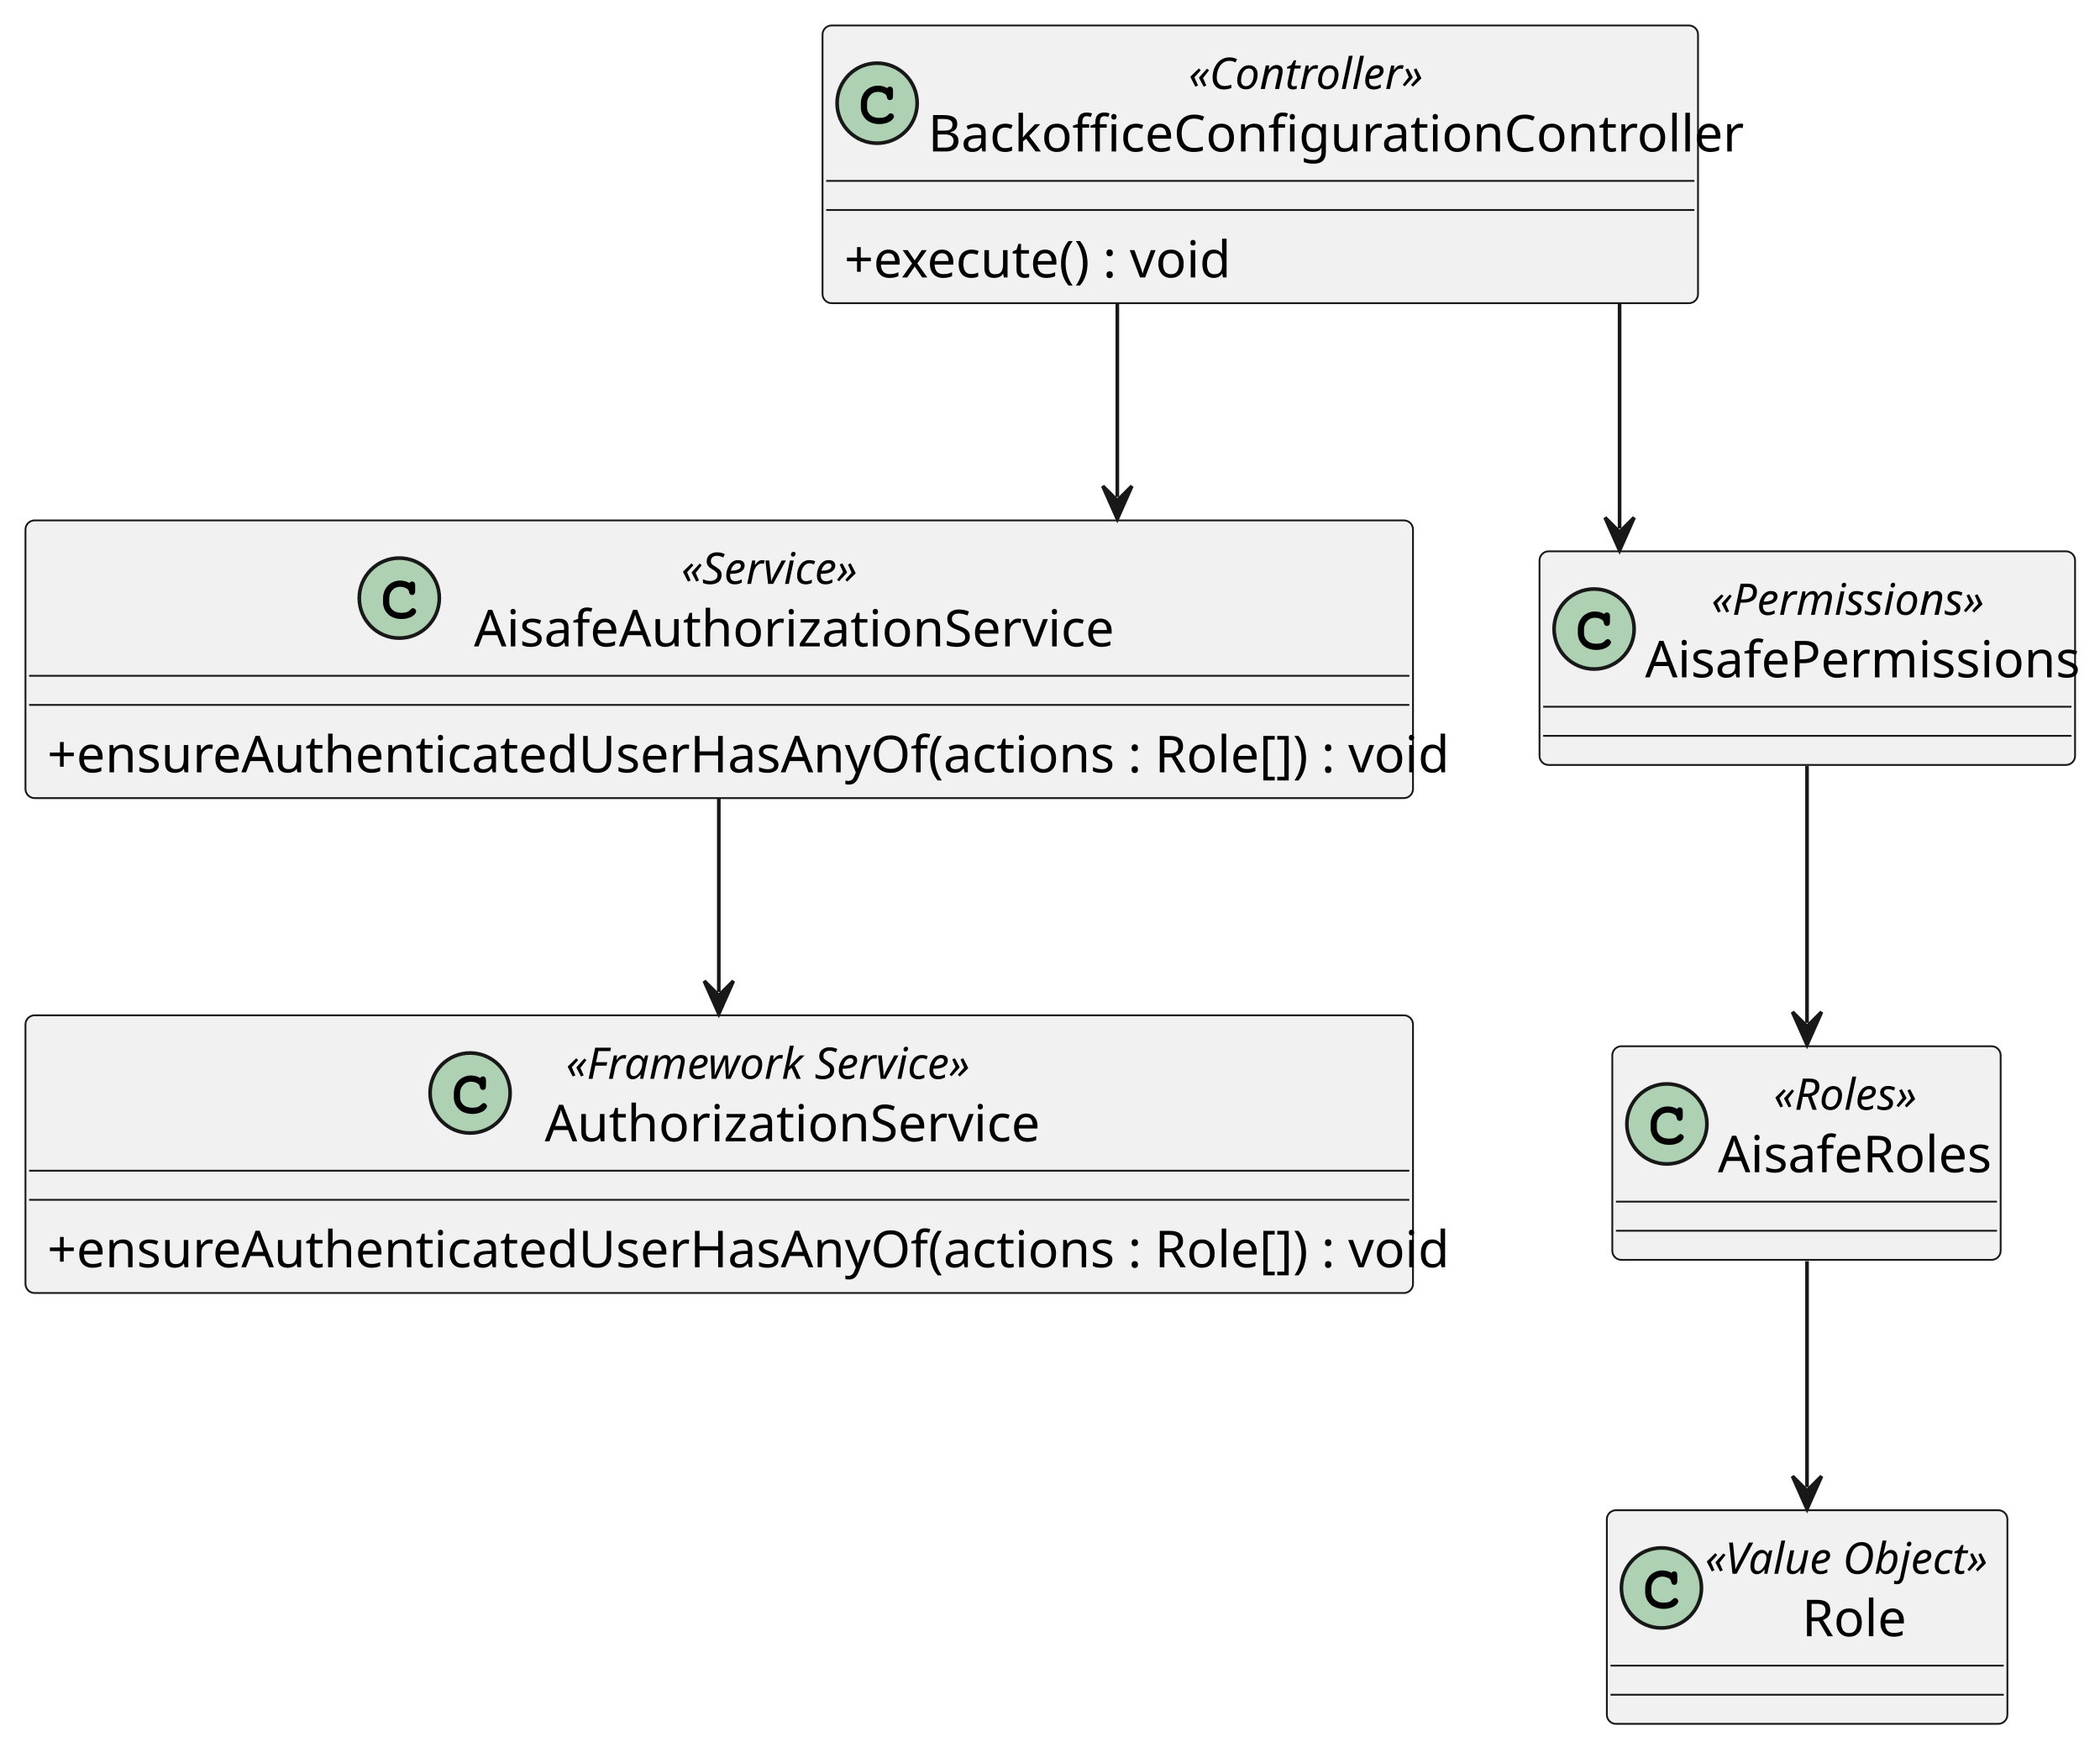
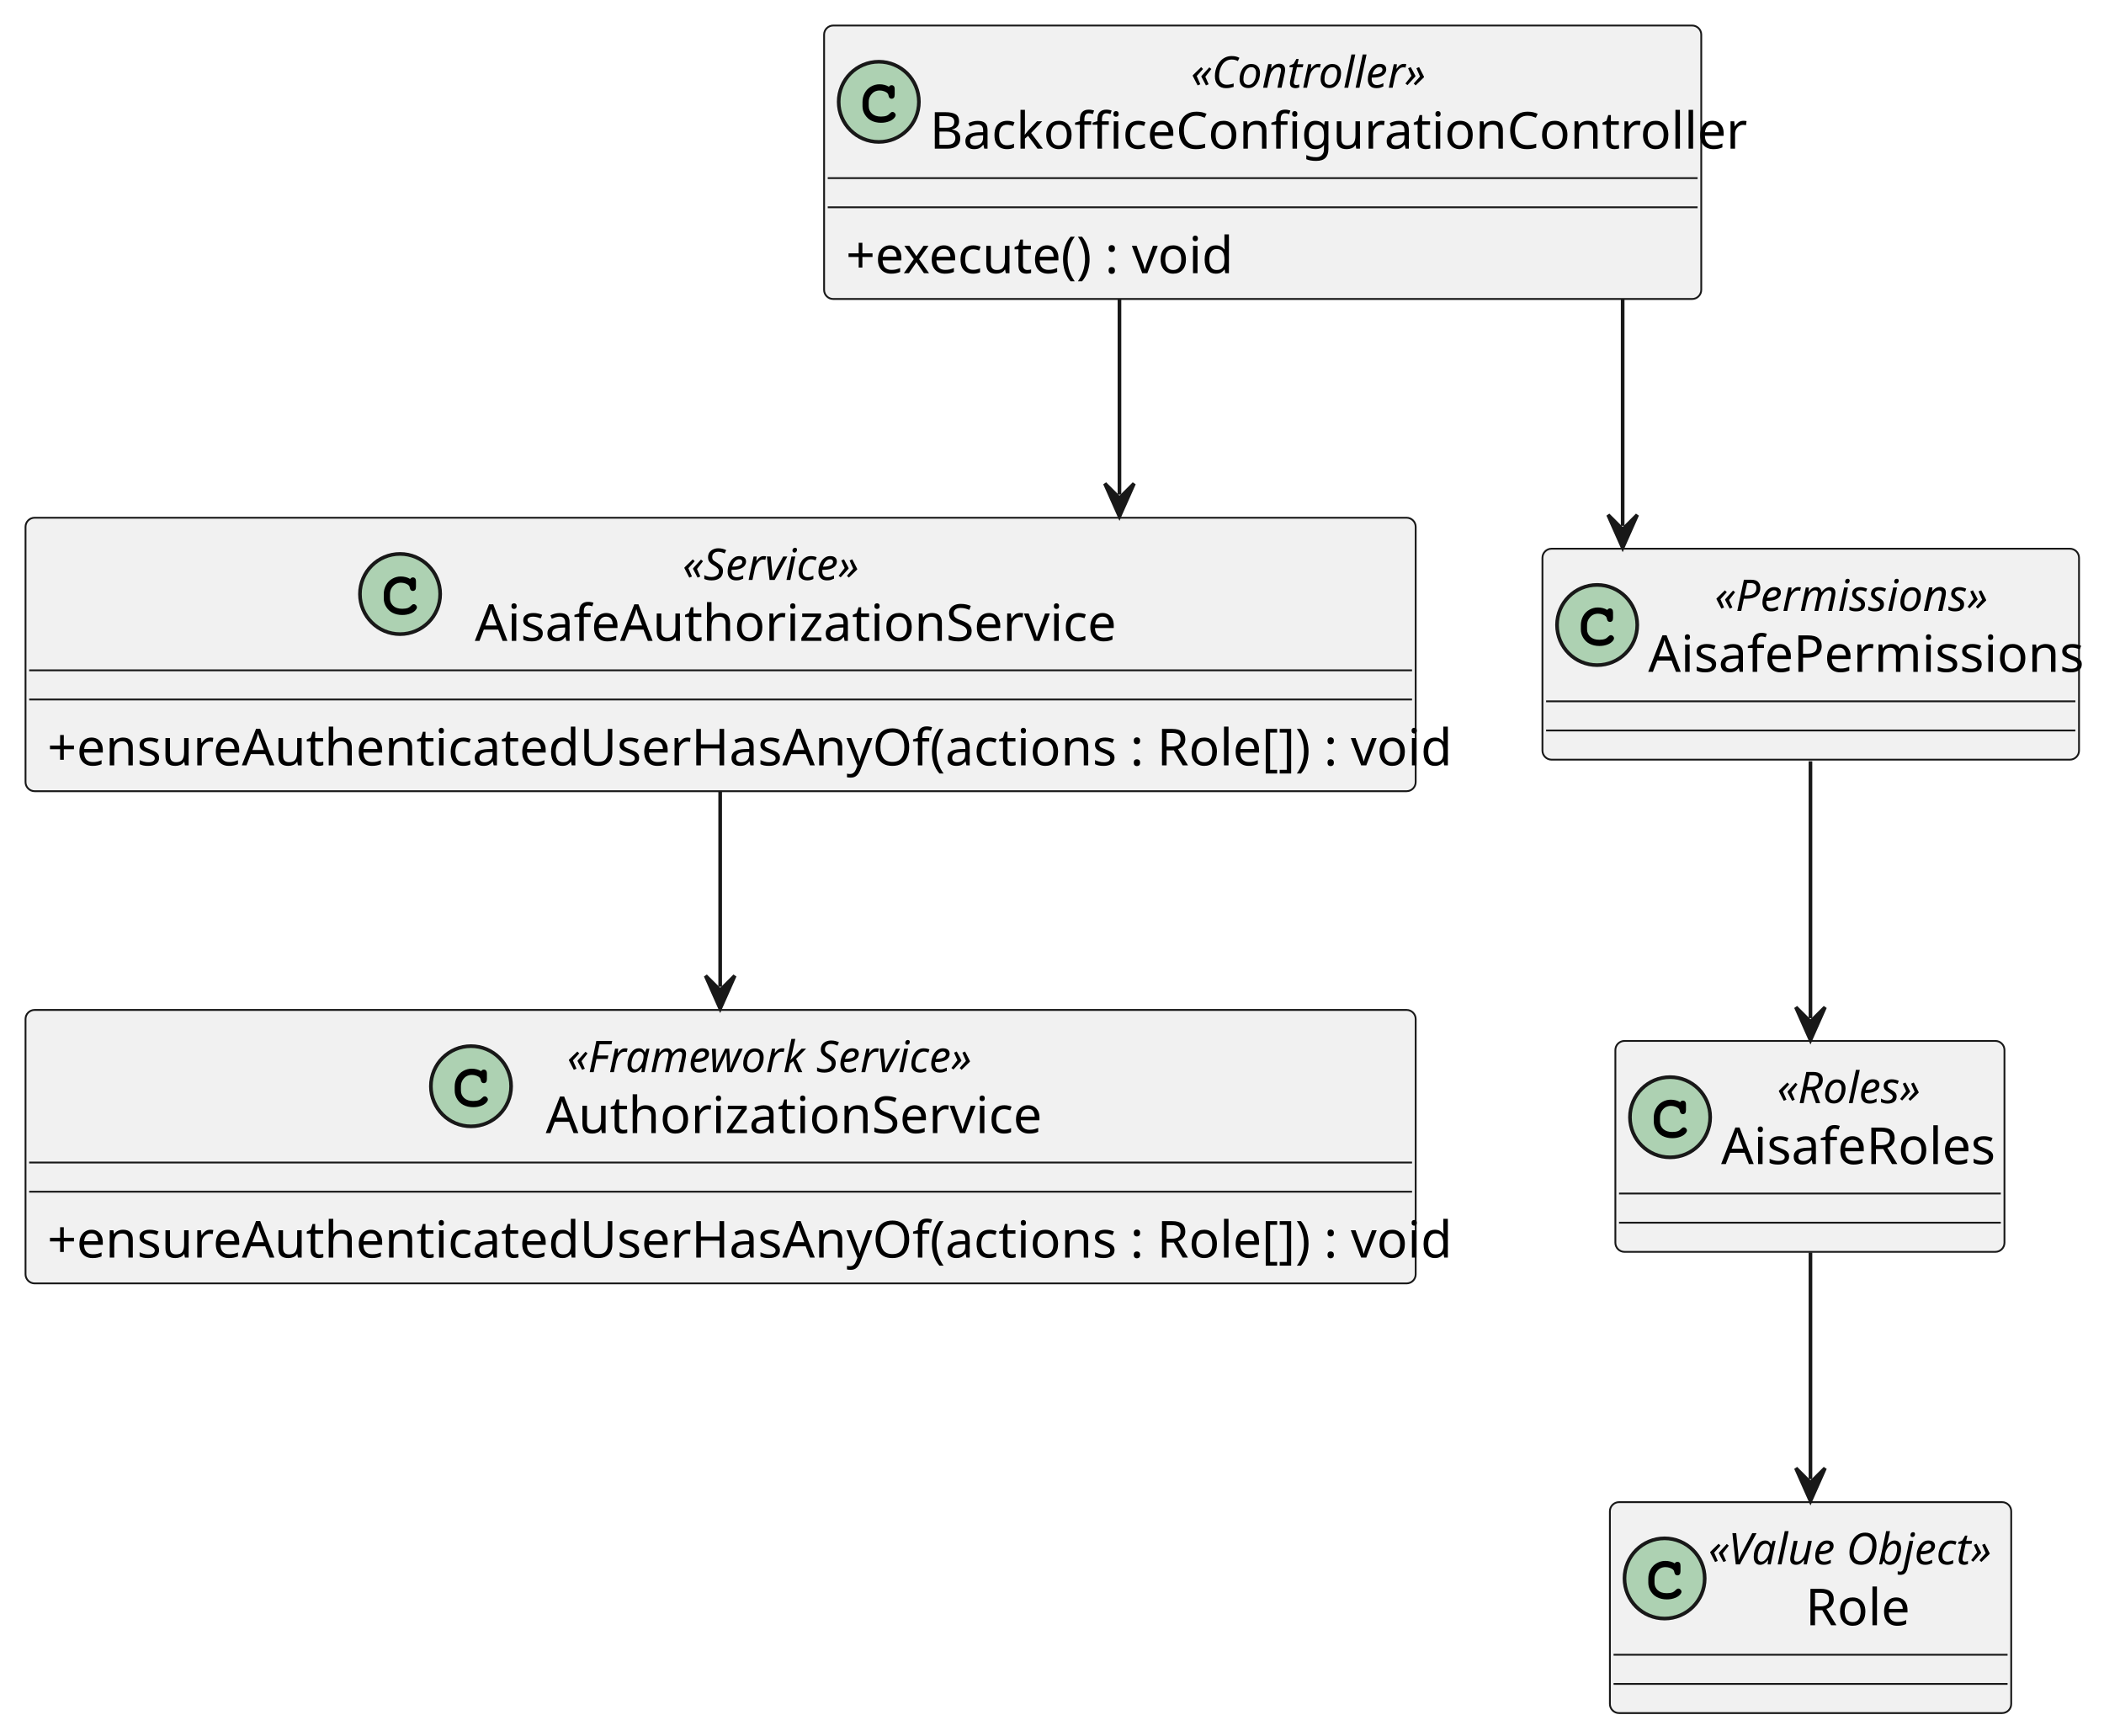
- <svg xmlns="http://www.w3.org/2000/svg" contentStyleType="text/css" data-diagram-type="CLASS" height="480px" preserveAspectRatio="none" style="width:577px;height:480px;background:#FFFFFF;" version="1.1" viewBox="0 0 577 480" width="577px" zoomAndPan="magnify">
+ <svg xmlns="http://www.w3.org/2000/svg" contentStyleType="text/css" data-diagram-type="CLASS" height="476px" preserveAspectRatio="none" style="width:577px;height:476px;background:#FFFFFF;" version="1.1" viewBox="0 0 577 476" width="577px" zoomAndPan="magnify">
  <defs />
  <g>
    <g class="entity" data-qualified-name="BackofficeConfigurationController" data-source-line="4" id="ent0002">
-       <rect fill="#F1F1F1" height="76.312" rx="2.5" ry="2.5" style="stroke:#181818;stroke-width:0.5;" width="240.551" x="226" y="7" />
-       <ellipse cx="241" cy="28.352" fill="#ADD1B2" rx="11" ry="11" style="stroke:#181818;stroke-width:1;" />
-       <path d="M243.766,24.227 Q243.922,24.008 244.109,23.898 Q244.297,23.789 244.516,23.789 Q244.891,23.789 245.125,24.055 Q245.359,24.305 245.359,24.914 L245.359,26.367 Q245.359,26.977 245.125,27.242 Q244.891,27.508 244.516,27.508 Q244.172,27.508 243.969,27.305 Q243.766,27.117 243.656,26.602 Q243.609,26.242 243.422,26.055 Q243.094,25.68 242.484,25.461 Q241.875,25.242 241.25,25.242 Q240.484,25.242 239.844,25.57 Q239.219,25.898 238.719,26.648 Q238.234,27.398 238.234,28.43 L238.234,29.523 Q238.234,30.758 239.125,31.586 Q240.016,32.398 241.609,32.398 Q242.547,32.398 243.203,32.148 Q243.594,31.992 244.016,31.555 Q244.281,31.289 244.422,31.211 Q244.578,31.133 244.781,31.133 Q245.109,31.133 245.359,31.398 Q245.625,31.648 245.625,31.992 Q245.625,32.336 245.281,32.742 Q244.781,33.32 243.984,33.648 Q242.906,34.102 241.609,34.102 Q240.094,34.102 238.891,33.477 Q237.906,32.977 237.219,31.914 Q236.531,30.836 236.531,29.555 L236.531,28.398 Q236.531,27.07 237.141,25.93 Q237.766,24.773 238.859,24.164 Q239.953,23.539 241.188,23.539 Q241.922,23.539 242.562,23.711 Q243.219,23.867 243.766,24.227 Z " fill="#000000" />
-       <text fill="#000000" font-family="sans-serif" font-size="12" font-style="italic" lengthAdjust="spacing" textLength="65.367" x="326.592" y="24.457">«Controller»</text>
-       <text fill="#000000" font-family="sans-serif" font-size="14" lengthAdjust="spacing" textLength="208.551" x="255" y="41.627">BackofficeConfigurationController</text>
-       <line style="stroke:#181818;stroke-width:0.5;" x1="227" x2="465.551" y1="49.703" y2="49.703" />
-       <line style="stroke:#181818;stroke-width:0.5;" x1="227" x2="465.551" y1="57.703" y2="57.703" />
-       <text fill="#000000" font-family="sans-serif" font-size="14" lengthAdjust="spacing" textLength="103.886" x="232" y="76.236">+execute() : void</text>
+       <rect fill="#F1F1F1" height="75.004" rx="2.5" ry="2.5" style="stroke:#181818;stroke-width:0.5;" width="240.551" x="226" y="7" />
+       <ellipse cx="241" cy="27.926" fill="#ADD1B2" rx="11" ry="11" style="stroke:#181818;stroke-width:1;" />
+       <path d="M243.766,23.801 Q243.922,23.582 244.109,23.473 Q244.297,23.364 244.516,23.364 Q244.891,23.364 245.125,23.629 Q245.359,23.879 245.359,24.489 L245.359,25.942 Q245.359,26.551 245.125,26.817 Q244.891,27.082 244.516,27.082 Q244.172,27.082 243.969,26.879 Q243.766,26.692 243.656,26.176 Q243.609,25.817 243.422,25.629 Q243.094,25.254 242.484,25.036 Q241.875,24.817 241.25,24.817 Q240.484,24.817 239.844,25.145 Q239.219,25.473 238.719,26.223 Q238.234,26.973 238.234,28.004 L238.234,29.098 Q238.234,30.332 239.125,31.161 Q240.016,31.973 241.609,31.973 Q242.547,31.973 243.203,31.723 Q243.594,31.567 244.016,31.129 Q244.281,30.864 244.422,30.786 Q244.578,30.707 244.781,30.707 Q245.109,30.707 245.359,30.973 Q245.625,31.223 245.625,31.567 Q245.625,31.911 245.281,32.317 Q244.781,32.895 243.984,33.223 Q242.906,33.676 241.609,33.676 Q240.094,33.676 238.891,33.051 Q237.906,32.551 237.219,31.489 Q236.531,30.411 236.531,29.129 L236.531,27.973 Q236.531,26.645 237.141,25.504 Q237.766,24.348 238.859,23.739 Q239.953,23.114 241.188,23.114 Q241.922,23.114 242.562,23.286 Q243.219,23.442 243.766,23.801 Z " fill="#000000" />
+       <text fill="#000000" font-family="sans-serif" font-size="12" font-style="italic" lengthAdjust="spacing" textLength="65.367" x="326.592" y="24.064">«Controller»</text>
+       <text fill="#000000" font-family="sans-serif" font-size="14" lengthAdjust="spacing" textLength="208.551" x="255" y="40.776">BackofficeConfigurationController</text>
+       <line style="stroke:#181818;stroke-width:0.5;" x1="227" x2="465.551" y1="48.852" y2="48.852" />
+       <line style="stroke:#181818;stroke-width:0.5;" x1="227" x2="465.551" y1="56.852" y2="56.852" />
+       <text fill="#000000" font-family="sans-serif" font-size="14" lengthAdjust="spacing" textLength="103.886" x="232" y="74.928">+execute() : void</text>
    </g>
    <g class="entity" data-qualified-name="AisafeAuthorizationService" data-source-line="8" id="ent0003">
-       <rect fill="#F1F1F1" height="76.312" rx="2.5" ry="2.5" style="stroke:#181818;stroke-width:0.5;" width="381.236" x="7" y="143" />
-       <ellipse cx="109.713" cy="164.352" fill="#ADD1B2" rx="11" ry="11" style="stroke:#181818;stroke-width:1;" />
-       <path d="M112.479,160.227 Q112.635,160.008 112.823,159.898 Q113.01,159.789 113.229,159.789 Q113.604,159.789 113.838,160.055 Q114.073,160.305 114.073,160.914 L114.073,162.367 Q114.073,162.977 113.838,163.242 Q113.604,163.508 113.229,163.508 Q112.885,163.508 112.682,163.305 Q112.479,163.117 112.37,162.602 Q112.323,162.242 112.135,162.055 Q111.807,161.68 111.198,161.461 Q110.588,161.242 109.963,161.242 Q109.198,161.242 108.557,161.57 Q107.932,161.898 107.432,162.648 Q106.948,163.398 106.948,164.43 L106.948,165.523 Q106.948,166.758 107.838,167.586 Q108.729,168.398 110.323,168.398 Q111.26,168.398 111.916,168.148 Q112.307,167.992 112.729,167.555 Q112.995,167.289 113.135,167.211 Q113.291,167.133 113.495,167.133 Q113.823,167.133 114.073,167.398 Q114.338,167.648 114.338,167.992 Q114.338,168.336 113.995,168.742 Q113.495,169.32 112.698,169.648 Q111.62,170.102 110.323,170.102 Q108.807,170.102 107.604,169.477 Q106.62,168.977 105.932,167.914 Q105.245,166.836 105.245,165.555 L105.245,164.398 Q105.245,163.07 105.854,161.93 Q106.479,160.773 107.573,160.164 Q108.666,159.539 109.901,159.539 Q110.635,159.539 111.276,159.711 Q111.932,159.867 112.479,160.227 Z " fill="#000000" />
-       <text fill="#000000" font-family="sans-serif" font-size="12" font-style="italic" lengthAdjust="spacing" textLength="53.361" x="187.188" y="160.457">«Service»</text>
-       <text fill="#000000" font-family="sans-serif" font-size="14" lengthAdjust="spacing" textLength="167.31" x="130.213" y="177.627">AisafeAuthorizationService</text>
-       <line style="stroke:#181818;stroke-width:0.5;" x1="8" x2="387.236" y1="185.703" y2="185.703" />
-       <line style="stroke:#181818;stroke-width:0.5;" x1="8" x2="387.236" y1="193.703" y2="193.703" />
-       <text fill="#000000" font-family="sans-serif" font-size="14" lengthAdjust="spacing" textLength="369.236" x="13" y="212.236">+ensureAuthenticatedUserHasAnyOf(actions : Role[]) : void</text>
+       <rect fill="#F1F1F1" height="75.004" rx="2.5" ry="2.5" style="stroke:#181818;stroke-width:0.5;" width="381.236" x="7" y="142" />
+       <ellipse cx="109.713" cy="162.926" fill="#ADD1B2" rx="11" ry="11" style="stroke:#181818;stroke-width:1;" />
+       <path d="M112.479,158.801 Q112.635,158.583 112.823,158.473 Q113.01,158.364 113.229,158.364 Q113.604,158.364 113.838,158.629 Q114.073,158.879 114.073,159.489 L114.073,160.942 Q114.073,161.551 113.838,161.817 Q113.604,162.083 113.229,162.083 Q112.885,162.083 112.682,161.879 Q112.479,161.692 112.37,161.176 Q112.323,160.817 112.135,160.629 Q111.807,160.254 111.198,160.036 Q110.588,159.817 109.963,159.817 Q109.198,159.817 108.557,160.145 Q107.932,160.473 107.432,161.223 Q106.948,161.973 106.948,163.004 L106.948,164.098 Q106.948,165.333 107.838,166.161 Q108.729,166.973 110.323,166.973 Q111.26,166.973 111.916,166.723 Q112.307,166.567 112.729,166.129 Q112.995,165.864 113.135,165.786 Q113.291,165.708 113.495,165.708 Q113.823,165.708 114.073,165.973 Q114.338,166.223 114.338,166.567 Q114.338,166.911 113.995,167.317 Q113.495,167.895 112.698,168.223 Q111.62,168.676 110.323,168.676 Q108.807,168.676 107.604,168.051 Q106.62,167.551 105.932,166.489 Q105.245,165.411 105.245,164.129 L105.245,162.973 Q105.245,161.645 105.854,160.504 Q106.479,159.348 107.573,158.739 Q108.666,158.114 109.901,158.114 Q110.635,158.114 111.276,158.286 Q111.932,158.442 112.479,158.801 Z " fill="#000000" />
+       <text fill="#000000" font-family="sans-serif" font-size="12" font-style="italic" lengthAdjust="spacing" textLength="53.361" x="187.188" y="159.065">«Service»</text>
+       <text fill="#000000" font-family="sans-serif" font-size="14" lengthAdjust="spacing" textLength="167.31" x="130.213" y="175.776">AisafeAuthorizationService</text>
+       <line style="stroke:#181818;stroke-width:0.5;" x1="8" x2="387.236" y1="183.852" y2="183.852" />
+       <line style="stroke:#181818;stroke-width:0.5;" x1="8" x2="387.236" y1="191.852" y2="191.852" />
+       <text fill="#000000" font-family="sans-serif" font-size="14" lengthAdjust="spacing" textLength="369.236" x="13" y="209.928">+ensureAuthenticatedUserHasAnyOf(actions : Role[]) : void</text>
    </g>
    <g class="entity" data-qualified-name="AuthorizationService" data-source-line="12" id="ent0004">
-       <rect fill="#F1F1F1" height="76.312" rx="2.5" ry="2.5" style="stroke:#181818;stroke-width:0.5;" width="381.236" x="7" y="279" />
-       <ellipse cx="129.168" cy="300.352" fill="#ADD1B2" rx="11" ry="11" style="stroke:#181818;stroke-width:1;" />
-       <path d="M131.934,296.227 Q132.09,296.008 132.278,295.898 Q132.465,295.789 132.684,295.789 Q133.059,295.789 133.293,296.055 Q133.528,296.305 133.528,296.914 L133.528,298.367 Q133.528,298.977 133.293,299.242 Q133.059,299.508 132.684,299.508 Q132.34,299.508 132.137,299.305 Q131.934,299.117 131.825,298.602 Q131.778,298.242 131.59,298.055 Q131.262,297.68 130.653,297.461 Q130.043,297.242 129.418,297.242 Q128.653,297.242 128.012,297.57 Q127.387,297.898 126.887,298.648 Q126.403,299.398 126.403,300.43 L126.403,301.523 Q126.403,302.758 127.293,303.586 Q128.184,304.398 129.778,304.398 Q130.715,304.398 131.372,304.148 Q131.762,303.992 132.184,303.555 Q132.45,303.289 132.59,303.211 Q132.747,303.133 132.95,303.133 Q133.278,303.133 133.528,303.398 Q133.793,303.648 133.793,303.992 Q133.793,304.336 133.45,304.742 Q132.95,305.32 132.153,305.648 Q131.075,306.102 129.778,306.102 Q128.262,306.102 127.059,305.477 Q126.075,304.977 125.387,303.914 Q124.7,302.836 124.7,301.555 L124.7,300.398 Q124.7,299.07 125.309,297.93 Q125.934,296.773 127.028,296.164 Q128.122,295.539 129.356,295.539 Q130.09,295.539 130.731,295.711 Q131.387,295.867 131.934,296.227 Z " fill="#000000" />
-       <text fill="#000000" font-family="sans-serif" font-size="12" font-style="italic" lengthAdjust="spacing" textLength="116.701" x="155.518" y="296.457">«Framework Service»</text>
-       <text fill="#000000" font-family="sans-serif" font-size="14" lengthAdjust="spacing" textLength="128.399" x="149.668" y="313.627">AuthorizationService</text>
-       <line style="stroke:#181818;stroke-width:0.5;" x1="8" x2="387.236" y1="321.703" y2="321.703" />
-       <line style="stroke:#181818;stroke-width:0.5;" x1="8" x2="387.236" y1="329.703" y2="329.703" />
-       <text fill="#000000" font-family="sans-serif" font-size="14" lengthAdjust="spacing" textLength="369.236" x="13" y="348.236">+ensureAuthenticatedUserHasAnyOf(actions : Role[]) : void</text>
+       <rect fill="#F1F1F1" height="75.004" rx="2.5" ry="2.5" style="stroke:#181818;stroke-width:0.5;" width="381.236" x="7" y="277" />
+       <ellipse cx="129.168" cy="297.926" fill="#ADD1B2" rx="11" ry="11" style="stroke:#181818;stroke-width:1;" />
+       <path d="M131.934,293.801 Q132.09,293.582 132.278,293.473 Q132.465,293.364 132.684,293.364 Q133.059,293.364 133.293,293.629 Q133.528,293.879 133.528,294.489 L133.528,295.942 Q133.528,296.551 133.293,296.817 Q133.059,297.082 132.684,297.082 Q132.34,297.082 132.137,296.879 Q131.934,296.692 131.825,296.176 Q131.778,295.817 131.59,295.629 Q131.262,295.254 130.653,295.036 Q130.043,294.817 129.418,294.817 Q128.653,294.817 128.012,295.145 Q127.387,295.473 126.887,296.223 Q126.403,296.973 126.403,298.004 L126.403,299.098 Q126.403,300.332 127.293,301.161 Q128.184,301.973 129.778,301.973 Q130.715,301.973 131.372,301.723 Q131.762,301.567 132.184,301.129 Q132.45,300.864 132.59,300.786 Q132.747,300.707 132.95,300.707 Q133.278,300.707 133.528,300.973 Q133.793,301.223 133.793,301.567 Q133.793,301.911 133.45,302.317 Q132.95,302.895 132.153,303.223 Q131.075,303.676 129.778,303.676 Q128.262,303.676 127.059,303.051 Q126.075,302.551 125.387,301.489 Q124.7,300.411 124.7,299.129 L124.7,297.973 Q124.7,296.645 125.309,295.504 Q125.934,294.348 127.028,293.739 Q128.122,293.114 129.356,293.114 Q130.09,293.114 130.731,293.286 Q131.387,293.442 131.934,293.801 Z " fill="#000000" />
+       <text fill="#000000" font-family="sans-serif" font-size="12" font-style="italic" lengthAdjust="spacing" textLength="116.701" x="155.518" y="294.065">«Framework Service»</text>
+       <text fill="#000000" font-family="sans-serif" font-size="14" lengthAdjust="spacing" textLength="128.399" x="149.668" y="310.776">AuthorizationService</text>
+       <line style="stroke:#181818;stroke-width:0.5;" x1="8" x2="387.236" y1="318.853" y2="318.853" />
+       <line style="stroke:#181818;stroke-width:0.5;" x1="8" x2="387.236" y1="326.853" y2="326.853" />
+       <text fill="#000000" font-family="sans-serif" font-size="14" lengthAdjust="spacing" textLength="369.236" x="13" y="344.928">+ensureAuthenticatedUserHasAnyOf(actions : Role[]) : void</text>
    </g>
    <g class="entity" data-qualified-name="AisafePermissions" data-source-line="16" id="ent0005">
-       <rect fill="#F1F1F1" height="58.703" rx="2.5" ry="2.5" style="stroke:#181818;stroke-width:0.5;" width="147.151" x="423" y="151.5" />
-       <ellipse cx="438" cy="172.852" fill="#ADD1B2" rx="11" ry="11" style="stroke:#181818;stroke-width:1;" />
-       <path d="M440.766,168.727 Q440.922,168.508 441.109,168.398 Q441.297,168.289 441.516,168.289 Q441.891,168.289 442.125,168.555 Q442.359,168.805 442.359,169.414 L442.359,170.867 Q442.359,171.477 442.125,171.742 Q441.891,172.008 441.516,172.008 Q441.172,172.008 440.969,171.805 Q440.766,171.617 440.656,171.102 Q440.609,170.742 440.422,170.555 Q440.094,170.18 439.484,169.961 Q438.875,169.742 438.25,169.742 Q437.484,169.742 436.844,170.07 Q436.219,170.398 435.719,171.148 Q435.234,171.898 435.234,172.93 L435.234,174.023 Q435.234,175.258 436.125,176.086 Q437.016,176.898 438.609,176.898 Q439.547,176.898 440.203,176.648 Q440.594,176.492 441.016,176.055 Q441.281,175.789 441.422,175.711 Q441.578,175.633 441.781,175.633 Q442.109,175.633 442.359,175.898 Q442.625,176.148 442.625,176.492 Q442.625,176.836 442.281,177.242 Q441.781,177.82 440.984,178.148 Q439.906,178.602 438.609,178.602 Q437.094,178.602 435.891,177.977 Q434.906,177.477 434.219,176.414 Q433.531,175.336 433.531,174.055 L433.531,172.898 Q433.531,171.57 434.141,170.43 Q434.766,169.273 435.859,168.664 Q436.953,168.039 438.188,168.039 Q438.922,168.039 439.562,168.211 Q440.219,168.367 440.766,168.727 Z " fill="#000000" />
-       <text fill="#000000" font-family="sans-serif" font-size="12" font-style="italic" lengthAdjust="spacing" textLength="78.697" x="470.227" y="168.957">«Permissions»</text>
-       <text fill="#000000" font-family="sans-serif" font-size="14" lengthAdjust="spacing" textLength="115.151" x="452" y="186.127">AisafePermissions</text>
-       <line style="stroke:#181818;stroke-width:0.5;" x1="424" x2="569.151" y1="194.203" y2="194.203" />
-       <line style="stroke:#181818;stroke-width:0.5;" x1="424" x2="569.151" y1="202.203" y2="202.203" />
+       <rect fill="#F1F1F1" height="57.852" rx="2.5" ry="2.5" style="stroke:#181818;stroke-width:0.5;" width="147.151" x="423" y="150.5" />
+       <ellipse cx="438" cy="171.426" fill="#ADD1B2" rx="11" ry="11" style="stroke:#181818;stroke-width:1;" />
+       <path d="M440.766,167.301 Q440.922,167.083 441.109,166.973 Q441.297,166.864 441.516,166.864 Q441.891,166.864 442.125,167.129 Q442.359,167.379 442.359,167.989 L442.359,169.442 Q442.359,170.051 442.125,170.317 Q441.891,170.583 441.516,170.583 Q441.172,170.583 440.969,170.379 Q440.766,170.192 440.656,169.676 Q440.609,169.317 440.422,169.129 Q440.094,168.754 439.484,168.536 Q438.875,168.317 438.25,168.317 Q437.484,168.317 436.844,168.645 Q436.219,168.973 435.719,169.723 Q435.234,170.473 435.234,171.504 L435.234,172.598 Q435.234,173.833 436.125,174.661 Q437.016,175.473 438.609,175.473 Q439.547,175.473 440.203,175.223 Q440.594,175.067 441.016,174.629 Q441.281,174.364 441.422,174.286 Q441.578,174.208 441.781,174.208 Q442.109,174.208 442.359,174.473 Q442.625,174.723 442.625,175.067 Q442.625,175.411 442.281,175.817 Q441.781,176.395 440.984,176.723 Q439.906,177.176 438.609,177.176 Q437.094,177.176 435.891,176.551 Q434.906,176.051 434.219,174.989 Q433.531,173.911 433.531,172.629 L433.531,171.473 Q433.531,170.145 434.141,169.004 Q434.766,167.848 435.859,167.239 Q436.953,166.614 438.188,166.614 Q438.922,166.614 439.562,166.786 Q440.219,166.942 440.766,167.301 Z " fill="#000000" />
+       <text fill="#000000" font-family="sans-serif" font-size="12" font-style="italic" lengthAdjust="spacing" textLength="78.697" x="470.227" y="167.565">«Permissions»</text>
+       <text fill="#000000" font-family="sans-serif" font-size="14" lengthAdjust="spacing" textLength="115.151" x="452" y="184.276">AisafePermissions</text>
+       <line style="stroke:#181818;stroke-width:0.5;" x1="424" x2="569.151" y1="192.352" y2="192.352" />
+       <line style="stroke:#181818;stroke-width:0.5;" x1="424" x2="569.151" y1="200.352" y2="200.352" />
    </g>
    <g class="entity" data-qualified-name="AisafeRoles" data-source-line="17" id="ent0006">
-       <rect fill="#F1F1F1" height="58.703" rx="2.5" ry="2.5" style="stroke:#181818;stroke-width:0.5;" width="106.703" x="443" y="287.5" />
-       <ellipse cx="458" cy="308.852" fill="#ADD1B2" rx="11" ry="11" style="stroke:#181818;stroke-width:1;" />
-       <path d="M460.766,304.727 Q460.922,304.508 461.109,304.398 Q461.297,304.289 461.516,304.289 Q461.891,304.289 462.125,304.555 Q462.359,304.805 462.359,305.414 L462.359,306.867 Q462.359,307.477 462.125,307.742 Q461.891,308.008 461.516,308.008 Q461.172,308.008 460.969,307.805 Q460.766,307.617 460.656,307.102 Q460.609,306.742 460.422,306.555 Q460.094,306.18 459.484,305.961 Q458.875,305.742 458.25,305.742 Q457.484,305.742 456.844,306.07 Q456.219,306.398 455.719,307.148 Q455.234,307.898 455.234,308.93 L455.234,310.023 Q455.234,311.258 456.125,312.086 Q457.016,312.898 458.609,312.898 Q459.547,312.898 460.203,312.648 Q460.594,312.492 461.016,312.055 Q461.281,311.789 461.422,311.711 Q461.578,311.633 461.781,311.633 Q462.109,311.633 462.359,311.898 Q462.625,312.148 462.625,312.492 Q462.625,312.836 462.281,313.242 Q461.781,313.82 460.984,314.148 Q459.906,314.602 458.609,314.602 Q457.094,314.602 455.891,313.977 Q454.906,313.477 454.219,312.414 Q453.531,311.336 453.531,310.055 L453.531,308.898 Q453.531,307.57 454.141,306.43 Q454.766,305.273 455.859,304.664 Q456.953,304.039 458.188,304.039 Q458.922,304.039 459.562,304.211 Q460.219,304.367 460.766,304.727 Z " fill="#000000" />
-       <text fill="#000000" font-family="sans-serif" font-size="12" font-style="italic" lengthAdjust="spacing" textLength="44.027" x="487.338" y="304.957">«Roles»</text>
-       <text fill="#000000" font-family="sans-serif" font-size="14" lengthAdjust="spacing" textLength="74.703" x="472" y="322.127">AisafeRoles</text>
-       <line style="stroke:#181818;stroke-width:0.5;" x1="444" x2="548.703" y1="330.203" y2="330.203" />
-       <line style="stroke:#181818;stroke-width:0.5;" x1="444" x2="548.703" y1="338.203" y2="338.203" />
+       <rect fill="#F1F1F1" height="57.852" rx="2.5" ry="2.5" style="stroke:#181818;stroke-width:0.5;" width="106.703" x="443" y="285.5" />
+       <ellipse cx="458" cy="306.426" fill="#ADD1B2" rx="11" ry="11" style="stroke:#181818;stroke-width:1;" />
+       <path d="M460.766,302.301 Q460.922,302.082 461.109,301.973 Q461.297,301.864 461.516,301.864 Q461.891,301.864 462.125,302.129 Q462.359,302.379 462.359,302.989 L462.359,304.442 Q462.359,305.051 462.125,305.317 Q461.891,305.582 461.516,305.582 Q461.172,305.582 460.969,305.379 Q460.766,305.192 460.656,304.676 Q460.609,304.317 460.422,304.129 Q460.094,303.754 459.484,303.536 Q458.875,303.317 458.25,303.317 Q457.484,303.317 456.844,303.645 Q456.219,303.973 455.719,304.723 Q455.234,305.473 455.234,306.504 L455.234,307.598 Q455.234,308.832 456.125,309.661 Q457.016,310.473 458.609,310.473 Q459.547,310.473 460.203,310.223 Q460.594,310.067 461.016,309.629 Q461.281,309.364 461.422,309.286 Q461.578,309.207 461.781,309.207 Q462.109,309.207 462.359,309.473 Q462.625,309.723 462.625,310.067 Q462.625,310.411 462.281,310.817 Q461.781,311.395 460.984,311.723 Q459.906,312.176 458.609,312.176 Q457.094,312.176 455.891,311.551 Q454.906,311.051 454.219,309.989 Q453.531,308.911 453.531,307.629 L453.531,306.473 Q453.531,305.145 454.141,304.004 Q454.766,302.848 455.859,302.239 Q456.953,301.614 458.188,301.614 Q458.922,301.614 459.562,301.786 Q460.219,301.942 460.766,302.301 Z " fill="#000000" />
+       <text fill="#000000" font-family="sans-serif" font-size="12" font-style="italic" lengthAdjust="spacing" textLength="44.027" x="487.338" y="302.565">«Roles»</text>
+       <text fill="#000000" font-family="sans-serif" font-size="14" lengthAdjust="spacing" textLength="74.703" x="472" y="319.276">AisafeRoles</text>
+       <line style="stroke:#181818;stroke-width:0.5;" x1="444" x2="548.703" y1="327.353" y2="327.353" />
+       <line style="stroke:#181818;stroke-width:0.5;" x1="444" x2="548.703" y1="335.353" y2="335.353" />
    </g>
    <g class="entity" data-qualified-name="Role" data-source-line="18" id="ent0007">
-       <rect fill="#F1F1F1" height="58.703" rx="2.5" ry="2.5" style="stroke:#181818;stroke-width:0.5;" width="110.055" x="441.5" y="415" />
-       <ellipse cx="456.5" cy="436.352" fill="#ADD1B2" rx="11" ry="11" style="stroke:#181818;stroke-width:1;" />
-       <path d="M459.266,432.227 Q459.422,432.008 459.609,431.898 Q459.797,431.789 460.016,431.789 Q460.391,431.789 460.625,432.055 Q460.859,432.305 460.859,432.914 L460.859,434.367 Q460.859,434.977 460.625,435.242 Q460.391,435.508 460.016,435.508 Q459.672,435.508 459.469,435.305 Q459.266,435.117 459.156,434.602 Q459.109,434.242 458.922,434.055 Q458.594,433.68 457.984,433.461 Q457.375,433.242 456.75,433.242 Q455.984,433.242 455.344,433.57 Q454.719,433.898 454.219,434.648 Q453.734,435.398 453.734,436.43 L453.734,437.523 Q453.734,438.758 454.625,439.586 Q455.516,440.398 457.109,440.398 Q458.047,440.398 458.703,440.148 Q459.094,439.992 459.516,439.555 Q459.781,439.289 459.922,439.211 Q460.078,439.133 460.281,439.133 Q460.609,439.133 460.859,439.398 Q461.125,439.648 461.125,439.992 Q461.125,440.336 460.781,440.742 Q460.281,441.32 459.484,441.648 Q458.406,442.102 457.109,442.102 Q455.594,442.102 454.391,441.477 Q453.406,440.977 452.719,439.914 Q452.031,438.836 452.031,437.555 L452.031,436.398 Q452.031,435.07 452.641,433.93 Q453.266,432.773 454.359,432.164 Q455.453,431.539 456.688,431.539 Q457.422,431.539 458.062,431.711 Q458.719,431.867 459.266,432.227 Z " fill="#000000" />
-       <text fill="#000000" font-family="sans-serif" font-size="12" font-style="italic" lengthAdjust="spacing" textLength="82.055" x="468.5" y="432.457">«Value Object»</text>
-       <text fill="#000000" font-family="sans-serif" font-size="14" lengthAdjust="spacing" textLength="28.793" x="495.131" y="449.627">Role</text>
-       <line style="stroke:#181818;stroke-width:0.5;" x1="442.5" x2="550.555" y1="457.703" y2="457.703" />
-       <line style="stroke:#181818;stroke-width:0.5;" x1="442.5" x2="550.555" y1="465.703" y2="465.703" />
+       <rect fill="#F1F1F1" height="57.852" rx="2.5" ry="2.5" style="stroke:#181818;stroke-width:0.5;" width="110.055" x="441.5" y="412" />
+       <ellipse cx="456.5" cy="432.926" fill="#ADD1B2" rx="11" ry="11" style="stroke:#181818;stroke-width:1;" />
+       <path d="M459.266,428.801 Q459.422,428.582 459.609,428.473 Q459.797,428.364 460.016,428.364 Q460.391,428.364 460.625,428.629 Q460.859,428.879 460.859,429.489 L460.859,430.942 Q460.859,431.551 460.625,431.817 Q460.391,432.082 460.016,432.082 Q459.672,432.082 459.469,431.879 Q459.266,431.692 459.156,431.176 Q459.109,430.817 458.922,430.629 Q458.594,430.254 457.984,430.036 Q457.375,429.817 456.75,429.817 Q455.984,429.817 455.344,430.145 Q454.719,430.473 454.219,431.223 Q453.734,431.973 453.734,433.004 L453.734,434.098 Q453.734,435.332 454.625,436.161 Q455.516,436.973 457.109,436.973 Q458.047,436.973 458.703,436.723 Q459.094,436.567 459.516,436.129 Q459.781,435.864 459.922,435.786 Q460.078,435.707 460.281,435.707 Q460.609,435.707 460.859,435.973 Q461.125,436.223 461.125,436.567 Q461.125,436.911 460.781,437.317 Q460.281,437.895 459.484,438.223 Q458.406,438.676 457.109,438.676 Q455.594,438.676 454.391,438.051 Q453.406,437.551 452.719,436.489 Q452.031,435.411 452.031,434.129 L452.031,432.973 Q452.031,431.645 452.641,430.504 Q453.266,429.348 454.359,428.739 Q455.453,428.114 456.688,428.114 Q457.422,428.114 458.062,428.286 Q458.719,428.442 459.266,428.801 Z " fill="#000000" />
+       <text fill="#000000" font-family="sans-serif" font-size="12" font-style="italic" lengthAdjust="spacing" textLength="82.055" x="468.5" y="429.065">«Value Object»</text>
+       <text fill="#000000" font-family="sans-serif" font-size="14" lengthAdjust="spacing" textLength="28.793" x="495.131" y="445.776">Role</text>
+       <line style="stroke:#181818;stroke-width:0.5;" x1="442.5" x2="550.555" y1="453.853" y2="453.853" />
+       <line style="stroke:#181818;stroke-width:0.5;" x1="442.5" x2="550.555" y1="461.853" y2="461.853" />
    </g>
    <g class="link" data-entity-1="ent0002" data-entity-2="ent0003" data-link-type="dependency" data-source-line="20" id="lnk8">
-       <path codeLine="20" d="M307,83.25 C307,101.79 307,118 307,136.57" fill="none" id="BackofficeConfigurationController-to-AisafeAuthorizationService" style="stroke:#181818;stroke-width:1;" />
-       <polygon fill="#181818" points="307,142.57,311,133.57,307,137.57,303,133.57,307,142.57" style="stroke:#181818;stroke-width:1;" />
+       <path codeLine="20" d="M307,82.11 C307,100.67 307,117.02 307,135.63" fill="none" id="BackofficeConfigurationController-to-AisafeAuthorizationService" style="stroke:#181818;stroke-width:1;" />
+       <polygon fill="#181818" points="307,141.63,311,132.63,307,136.63,303,132.63,307,141.63" style="stroke:#181818;stroke-width:1;" />
    </g>
    <g class="link" data-entity-1="ent0003" data-entity-2="ent0004" data-link-type="dependency" data-source-line="21" id="lnk9">
-       <path codeLine="21" d="M197.5,219.25 C197.5,237.79 197.5,254 197.5,272.57" fill="none" id="AisafeAuthorizationService-to-AuthorizationService" style="stroke:#181818;stroke-width:1;" />
-       <polygon fill="#181818" points="197.5,278.57,201.5,269.57,197.5,273.57,193.5,269.57,197.5,278.57" style="stroke:#181818;stroke-width:1;" />
+       <path codeLine="21" d="M197.5,217.11 C197.5,235.67 197.5,252.02 197.5,270.63" fill="none" id="AisafeAuthorizationService-to-AuthorizationService" style="stroke:#181818;stroke-width:1;" />
+       <polygon fill="#181818" points="197.5,276.63,201.5,267.63,197.5,271.63,193.5,267.63,197.5,276.63" style="stroke:#181818;stroke-width:1;" />
    </g>
    <g class="link" data-entity-1="ent0002" data-entity-2="ent0005" data-link-type="dependency" data-source-line="22" id="lnk10">
-       <path codeLine="22" d="M445,83.25 C445,104.77 445,125.25 445,145.22" fill="none" id="BackofficeConfigurationController-to-AisafePermissions" style="stroke:#181818;stroke-width:1;" />
-       <polygon fill="#181818" points="445,151.22,449,142.22,445,146.22,441,142.22,445,151.22" style="stroke:#181818;stroke-width:1;" />
+       <path codeLine="22" d="M445,82.11 C445,103.64 445,124.26 445,144.22" fill="none" id="BackofficeConfigurationController-to-AisafePermissions" style="stroke:#181818;stroke-width:1;" />
+       <polygon fill="#181818" points="445,150.22,449,141.22,445,145.22,441,141.22,445,150.22" style="stroke:#181818;stroke-width:1;" />
    </g>
    <g class="link" data-entity-1="ent0005" data-entity-2="ent0006" data-link-type="dependency" data-source-line="23" id="lnk11">
-       <path codeLine="23" d="M496.5,210.51 C496.5,233.17 496.5,258.32 496.5,281.08" fill="none" id="AisafePermissions-to-AisafeRoles" style="stroke:#181818;stroke-width:1;" />
-       <polygon fill="#181818" points="496.5,287.08,500.5,278.08,496.5,282.08,492.5,278.08,496.5,287.08" style="stroke:#181818;stroke-width:1;" />
+       <path codeLine="23" d="M496.5,208.79 C496.5,231.44 496.5,256.63 496.5,279.26" fill="none" id="AisafePermissions-to-AisafeRoles" style="stroke:#181818;stroke-width:1;" />
+       <polygon fill="#181818" points="496.5,285.26,500.5,276.26,496.5,280.26,492.5,276.26,496.5,285.26" style="stroke:#181818;stroke-width:1;" />
    </g>
    <g class="link" data-entity-1="ent0006" data-entity-2="ent0007" data-link-type="dependency" data-source-line="24" id="lnk12">
-       <path codeLine="24" d="M496.5,346.57 C496.5,367.02 496.5,388.14 496.5,408.65" fill="none" id="AisafeRoles-to-Role" style="stroke:#181818;stroke-width:1;" />
-       <polygon fill="#181818" points="496.5,414.65,500.5,405.65,496.5,409.65,492.5,405.65,496.5,414.65" style="stroke:#181818;stroke-width:1;" />
+       <path codeLine="24" d="M496.5,343.52 C496.5,363.95 496.5,385.18 496.5,405.68" fill="none" id="AisafeRoles-to-Role" style="stroke:#181818;stroke-width:1;" />
+       <polygon fill="#181818" points="496.5,411.68,500.5,402.68,496.5,406.68,492.5,402.68,496.5,411.68" style="stroke:#181818;stroke-width:1;" />
    </g>
  </g>
</svg>
